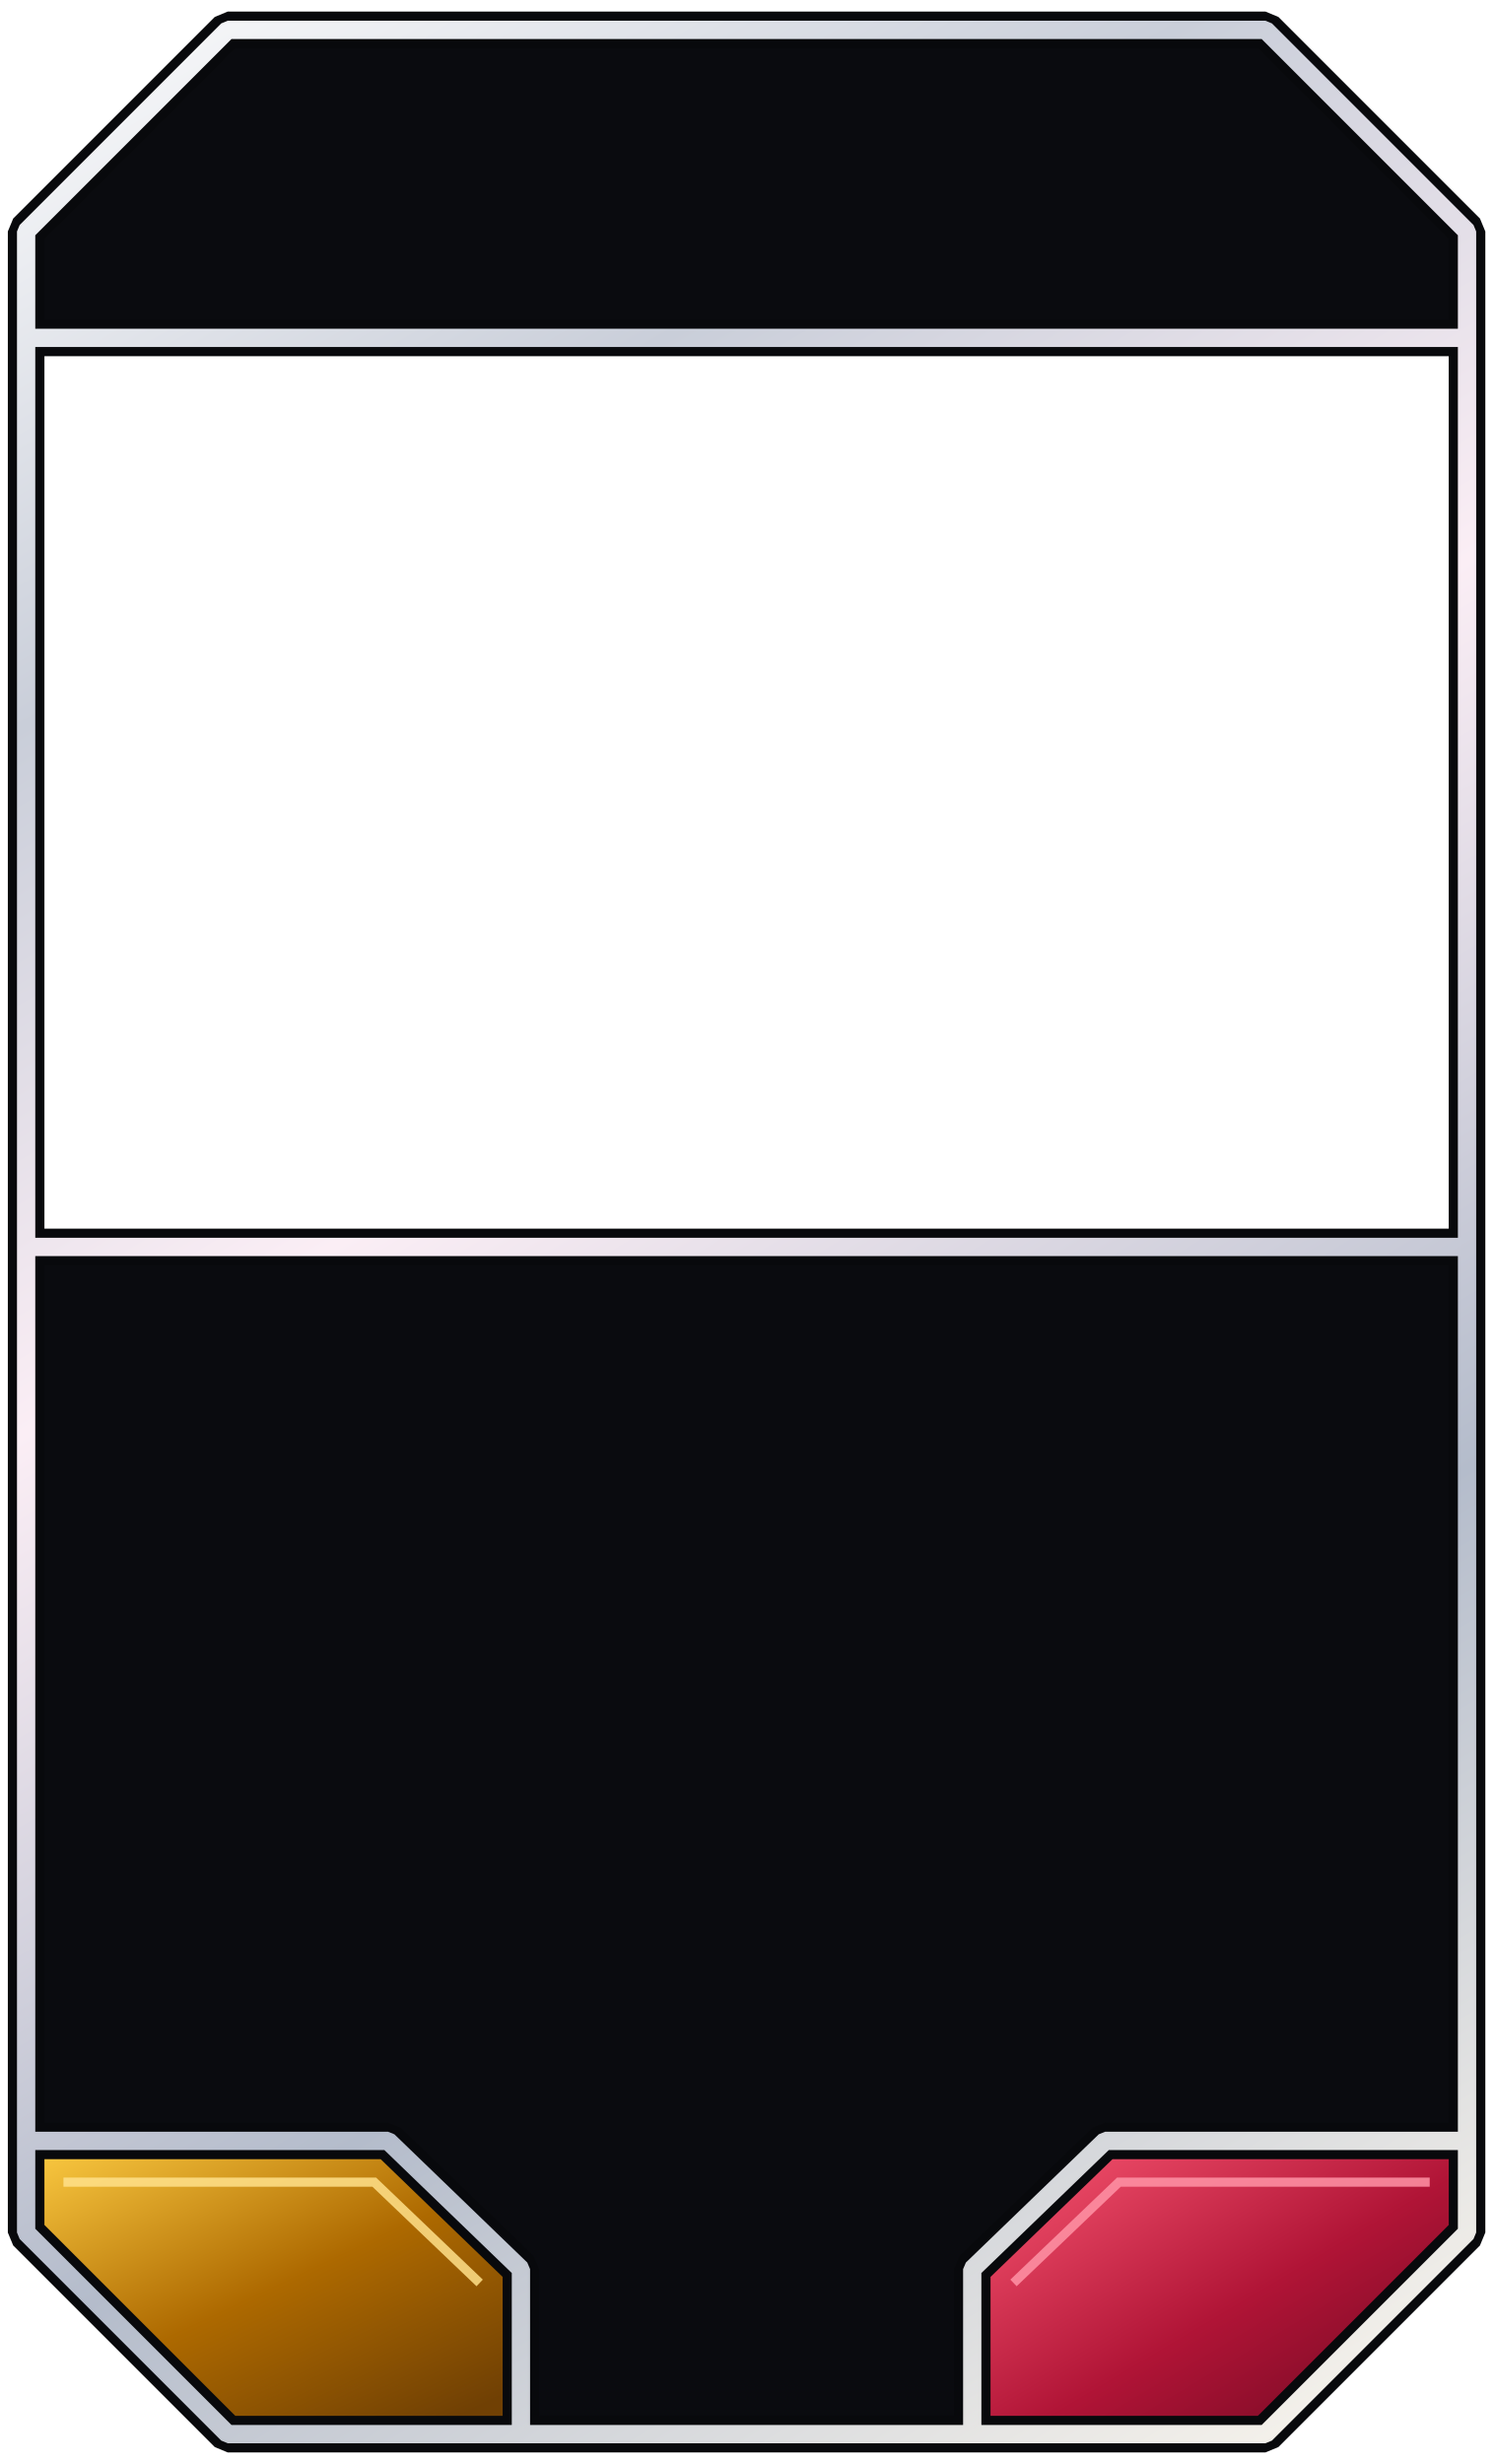
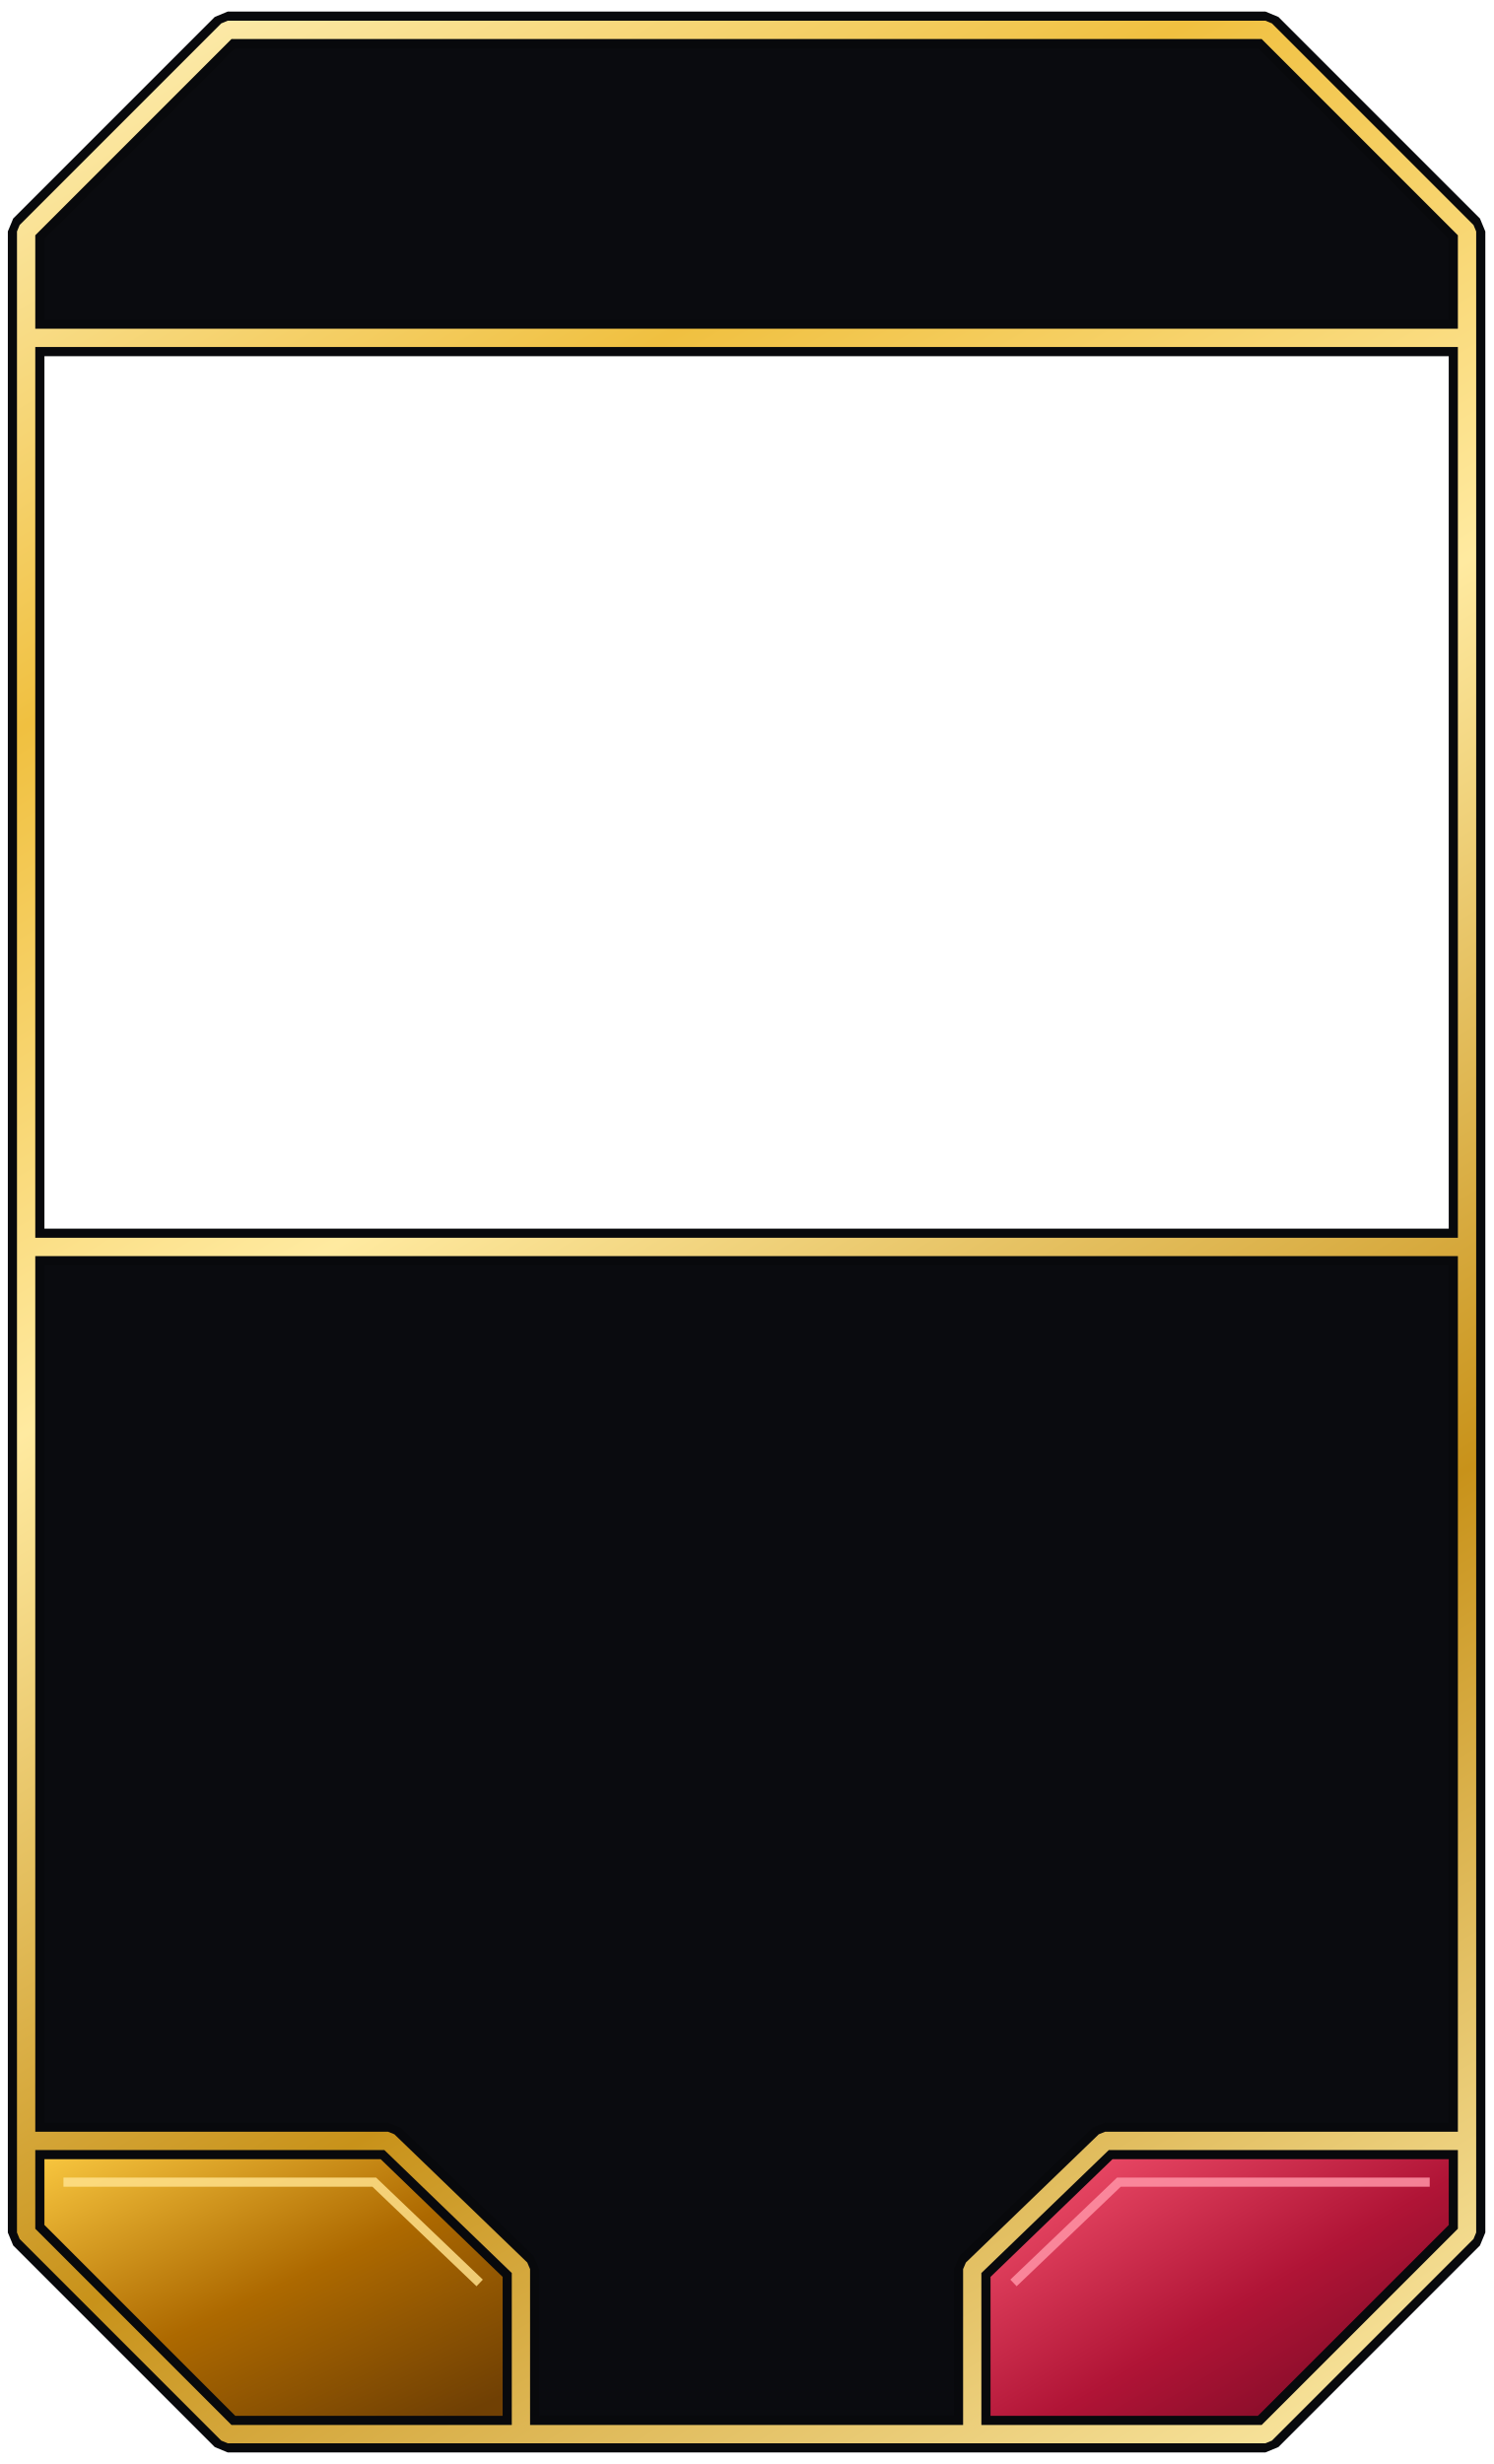
<svg xmlns="http://www.w3.org/2000/svg" width="800" height="1320" viewBox="0 0 800 1320" role="img" aria-label="Cadre servant-fusion">
  <defs>
    <linearGradient id="metal" x1="0" y1="0" x2="1" y2="1">
      <stop stop-color="#aab6c0" />
      <stop offset=".28" stop-color="#47515d" />
      <stop offset=".55" stop-color="#d0d6da" />
      <stop offset=".82" stop-color="#434d57" />
      <stop offset="1" stop-color="#a3acb4" />
    </linearGradient>
    <linearGradient id="panel" x1="0" y1="0" x2="0" y2="1">
      <stop stop-color="#0a1727" />
      <stop offset="1" stop-color="#101e31" />
    </linearGradient>
    <style>.badge{fill:#101218;stroke:#f0ce73;stroke-width:5}.stat{fill:#101218;stroke:#f0ce73;stroke-width:5}</style>
    <linearGradient id="steel" gradientUnits="userSpaceOnUse" x1="0" y1="0" x2="800" y2="1320">
-       <stop stop-color="#ffffff" />
-       <stop offset=".22" stop-color="#c9ced9" />
-       <stop offset=".43" stop-color="#fbeef5" />
-       <stop offset=".7" stop-color="#b4bccb" />
-       <stop offset="1" stop-color="#fffaf0" />
+       <stop stop-color="#fff4c2" />
+       <stop offset=".22" stop-color="#f0c040" />
+       <stop offset=".43" stop-color="#ffeaa0" />
+       <stop offset=".7" stop-color="#c8921a" />
+       <stop offset="1" stop-color="#fff0b0" />
    </linearGradient>
    <linearGradient id="gold" x1="0" y1="0" x2=".8" y2="1">
      <stop stop-color="#ffcf45" />
      <stop offset=".55" stop-color="#ad6900" />
      <stop offset="1" stop-color="#704004" />
    </linearGradient>
    <linearGradient id="red" x1="0" y1="0" x2="1" y2="1">
      <stop stop-color="#ff5c76" />
      <stop offset=".55" stop-color="#b01436" />
      <stop offset="1" stop-color="#65071f" />
    </linearGradient>
  </defs>
  <path d="M122 16 H678 L786 124 V1196 L678 1304 H122 L14 1196 V124 Z M16 181 H784 V668 H16 Z" fill-rule="evenodd" fill="#0a0b0f" />
  <path d="M14.0 1146.9 H207.9 L279.1 1215.6 V1304.0 H122.0 L14.0 1196.0 Z" fill="url(#gold)" />
  <path d="M786.0 1146.9 H592.1 L520.9 1215.6 V1304.0 H678.0 L786.0 1196.0 Z" fill="url(#red)" />
  <path d="M122 16 H678 L786 124 V1196 L678 1304 H122 L14 1196 V124 Z M14 181 H786 M14 668 H786 M14.0 1146.9 H207.9 L279.1 1215.6 V1304.0 H122.0 L14.0 1196.0 Z M786.0 1146.9 H592.1 L520.9 1215.6 V1304.0 H678.0 L786.0 1196.0 Z" fill="none" stroke="#08090c" stroke-width="19.6" stroke-linejoin="bevel" />
  <path d="M122 16 H678 L786 124 V1196 L678 1304 H122 L14 1196 V124 Z M14 181 H786 M14 668 H786 M14.0 1146.9 H207.9 L279.1 1215.6 V1304.0 H122.0 L14.0 1196.0 Z M786.0 1146.9 H592.1 L520.9 1215.6 V1304.0 H678.0 L786.0 1196.0 Z" fill="none" stroke="url(#steel)" stroke-width="9.8" stroke-linejoin="bevel" />
  <path d="M34.0 1169.0 H200.5 L257.0 1223.0" fill="none" stroke="#ffe18a" stroke-width="4.9" opacity=".85" />
  <path d="M766.0 1169.0 H599.5 L543.0 1223.0" fill="none" stroke="#ff93a6" stroke-width="4.9" opacity=".85" />
</svg>
